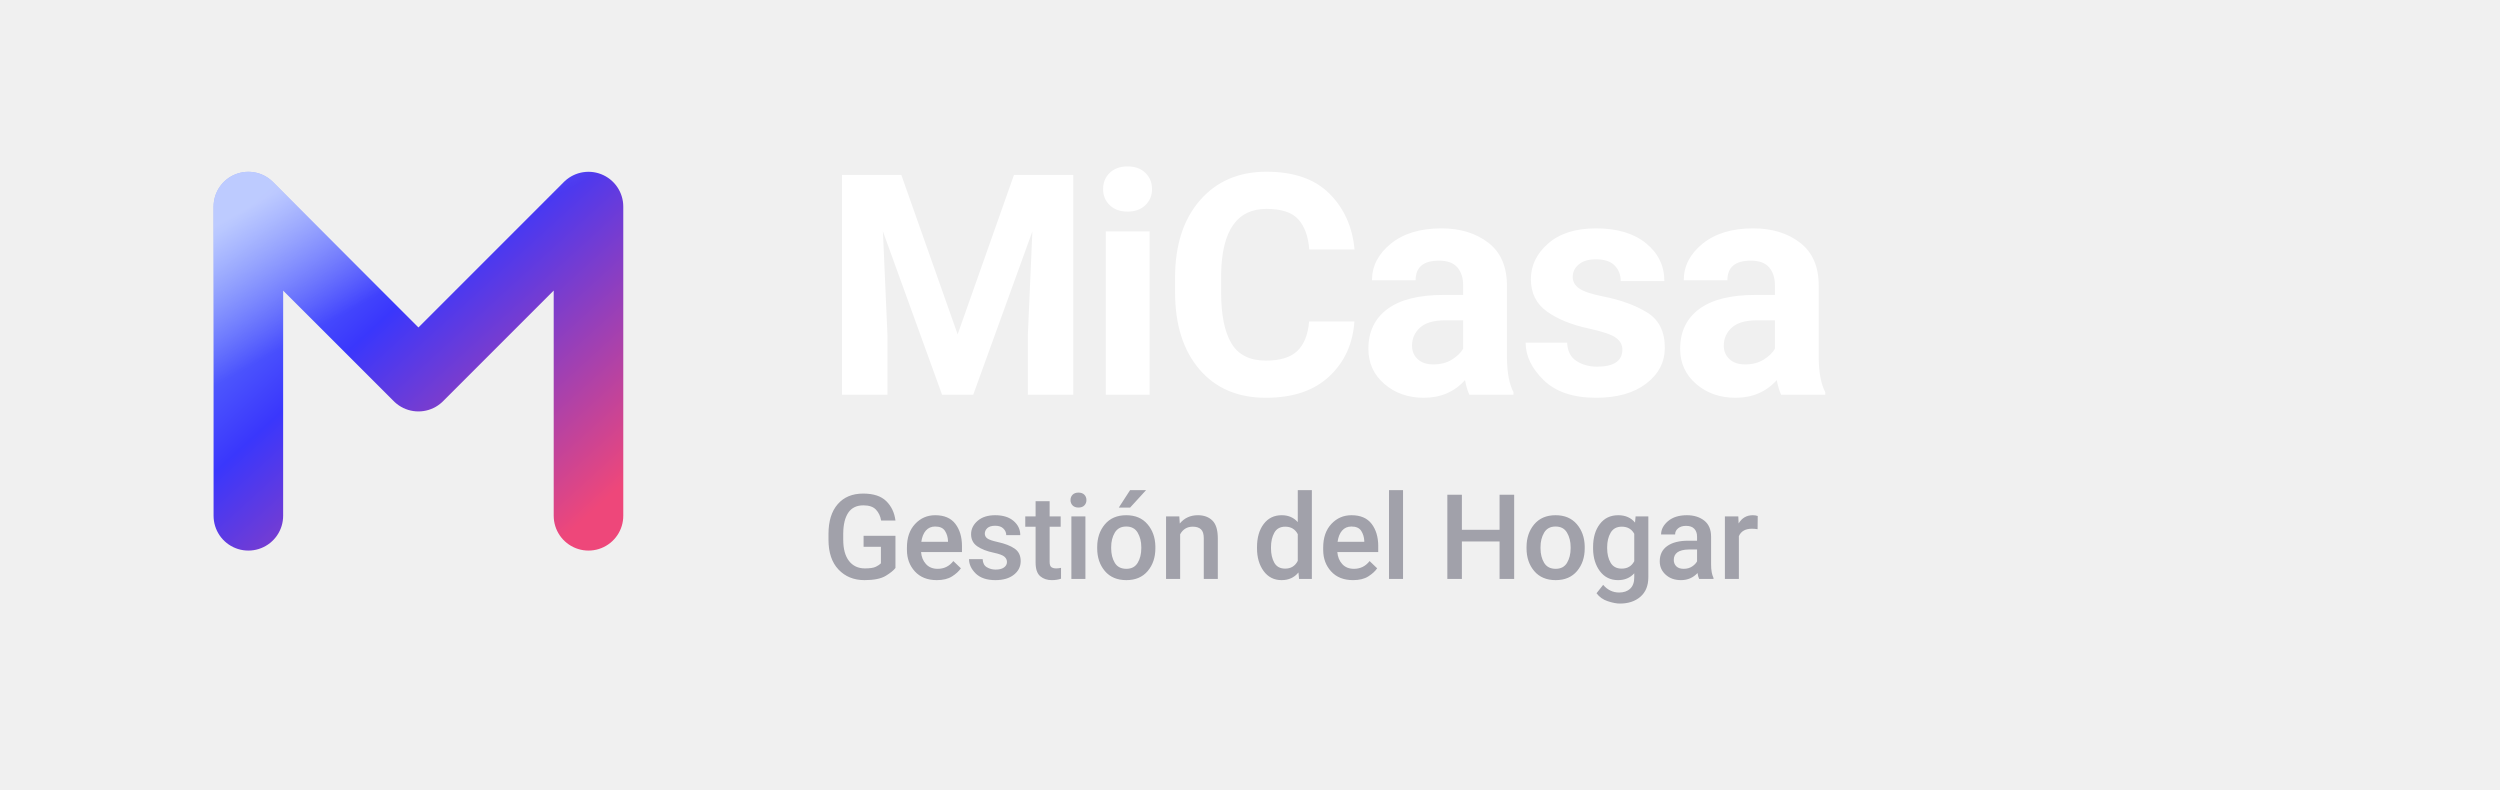
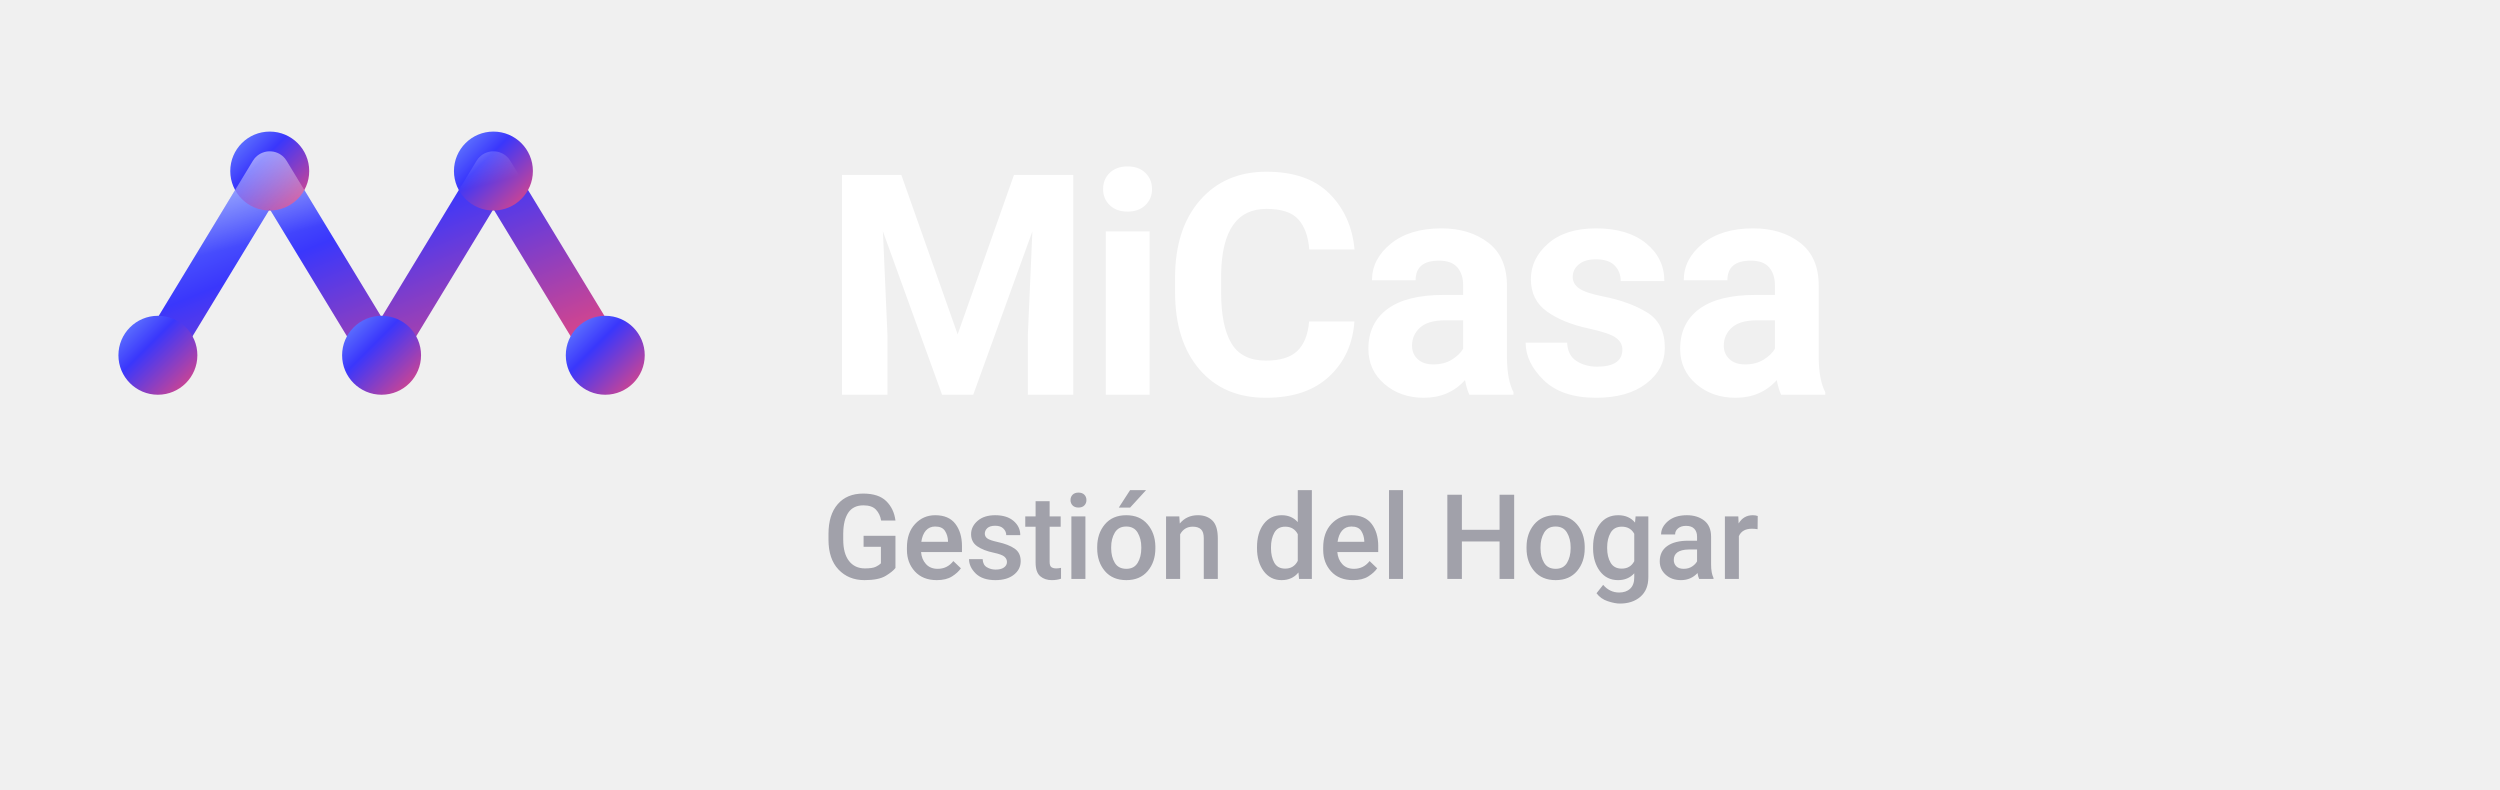
<svg xmlns="http://www.w3.org/2000/svg" viewBox="0 0 760 240" role="img" aria-labelledby="micasaLogoWhiteTitle micasaLogoWhiteDesc">
  <defs>
    <linearGradient id="micasaBrandGradientWhite" x1="0%" y1="0%" x2="100%" y2="100%">
      <stop offset="0%" stop-color="#6d8bff" />
      <stop offset="38%" stop-color="#3a37fc" />
      <stop offset="100%" stop-color="#ee477a" />
    </linearGradient>
    <linearGradient id="micasaBrandGlossWhite" x1="0%" y1="0%" x2="55%" y2="90%">
      <stop offset="0%" stop-color="#ffffff" stop-opacity="0.55" />
      <stop offset="42%" stop-color="#ffffff" stop-opacity="0" />
    </linearGradient>
  </defs>
-   <g transform="translate(52 44) scale(2.35)" fill="none" stroke-linecap="round" stroke-linejoin="round">
-     <path d="M10 48 L10 8 L32 30 L54 8 L54 48" stroke="url(#micasaBrandGradientWhite)" stroke-width="9" />
-     <path d="M10 48 L10 8 L32 30 L54 8 L54 48" stroke="url(#micasaBrandGlossWhite)" stroke-width="9" />
+   <g transform="translate(28 28)">
+     <path d="M20 80 L54 24 L88 80 L122 24 L156 80" fill="none" stroke="url(#micasaBrandGradientWhite)" stroke-width="12" stroke-linecap="round" stroke-linejoin="round" />
+     <circle cx="20" cy="80" r="12" fill="url(#micasaBrandGradientWhite)" />
+     <circle cx="54" cy="24" r="12" fill="url(#micasaBrandGradientWhite)" />
+     <circle cx="88" cy="80" r="12" fill="url(#micasaBrandGradientWhite)" />
+     <circle cx="122" cy="24" r="12" fill="url(#micasaBrandGradientWhite)" />
+     <circle cx="156" cy="80" r="12" fill="url(#micasaBrandGradientWhite)" />
+     <path d="M20 80 L54 24 L88 80 L122 24 L156 80" fill="none" stroke="url(#micasaBrandGlossWhite)" stroke-width="12" stroke-linecap="round" stroke-linejoin="round" />
  </g>
  <text x="250" y="120" fill="#FFFFFF" font-family="ui-sans-serif, system-ui, -apple-system, Segoe UI, Roboto, Helvetica, Arial, sans-serif" font-size="94" font-weight="600" letter-spacing="-2">
    MiCasa
  </text>
  <text x="250" y="176" fill="#A1A1AA" font-family="ui-sans-serif, system-ui, -apple-system, Segoe UI, Roboto, Helvetica, Arial, sans-serif" font-size="36" font-weight="500" letter-spacing="-0.3">
    Gestión del Hogar
  </text>
</svg>
